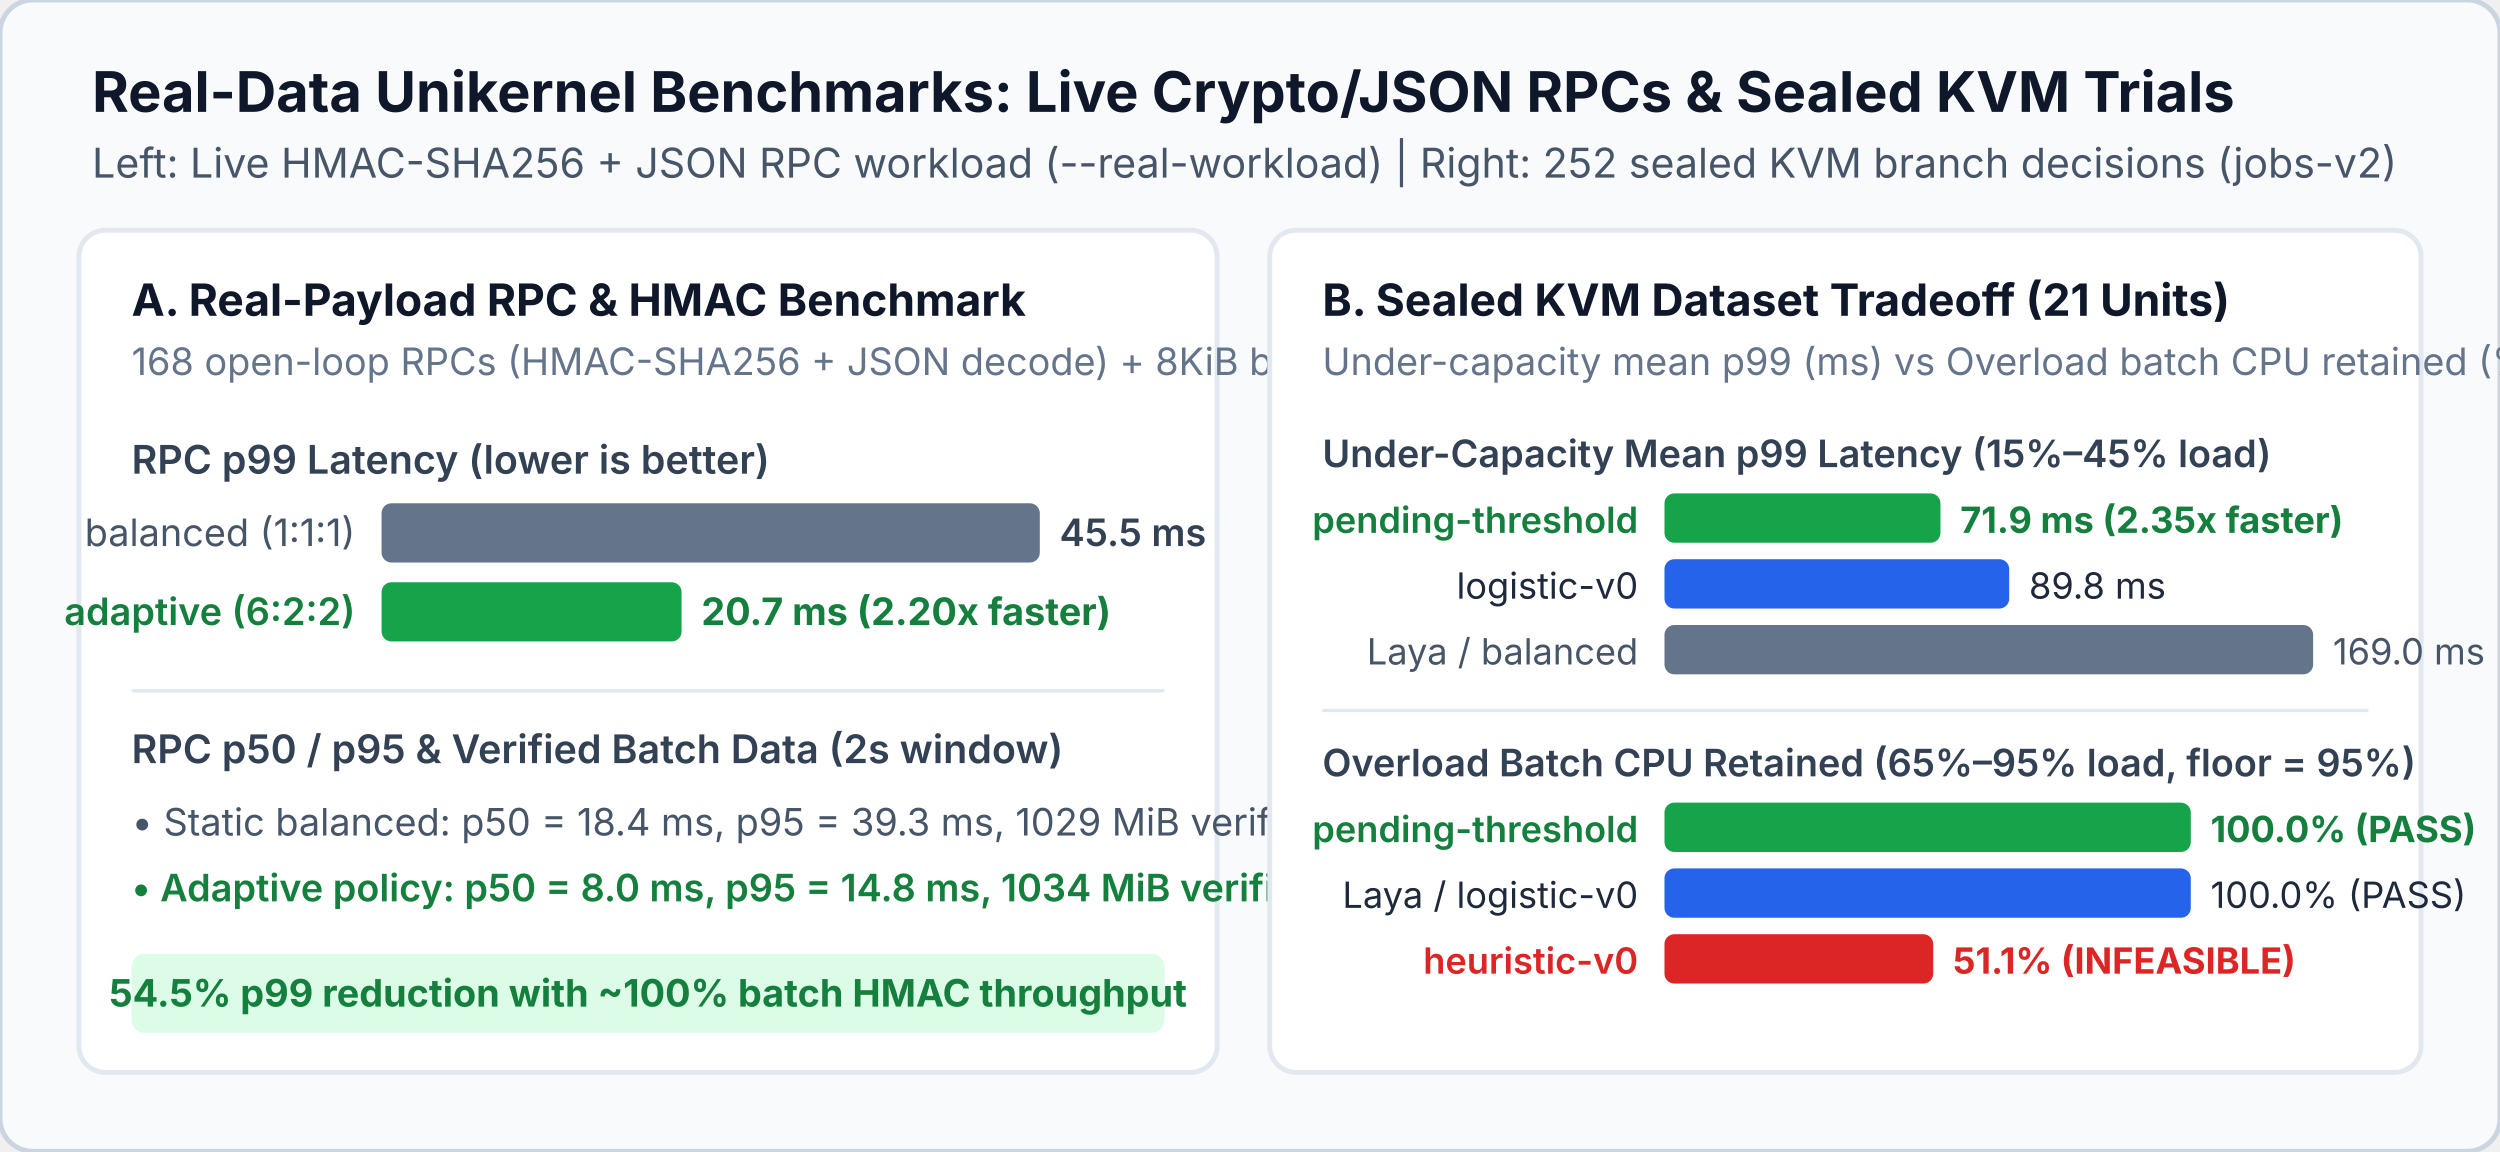
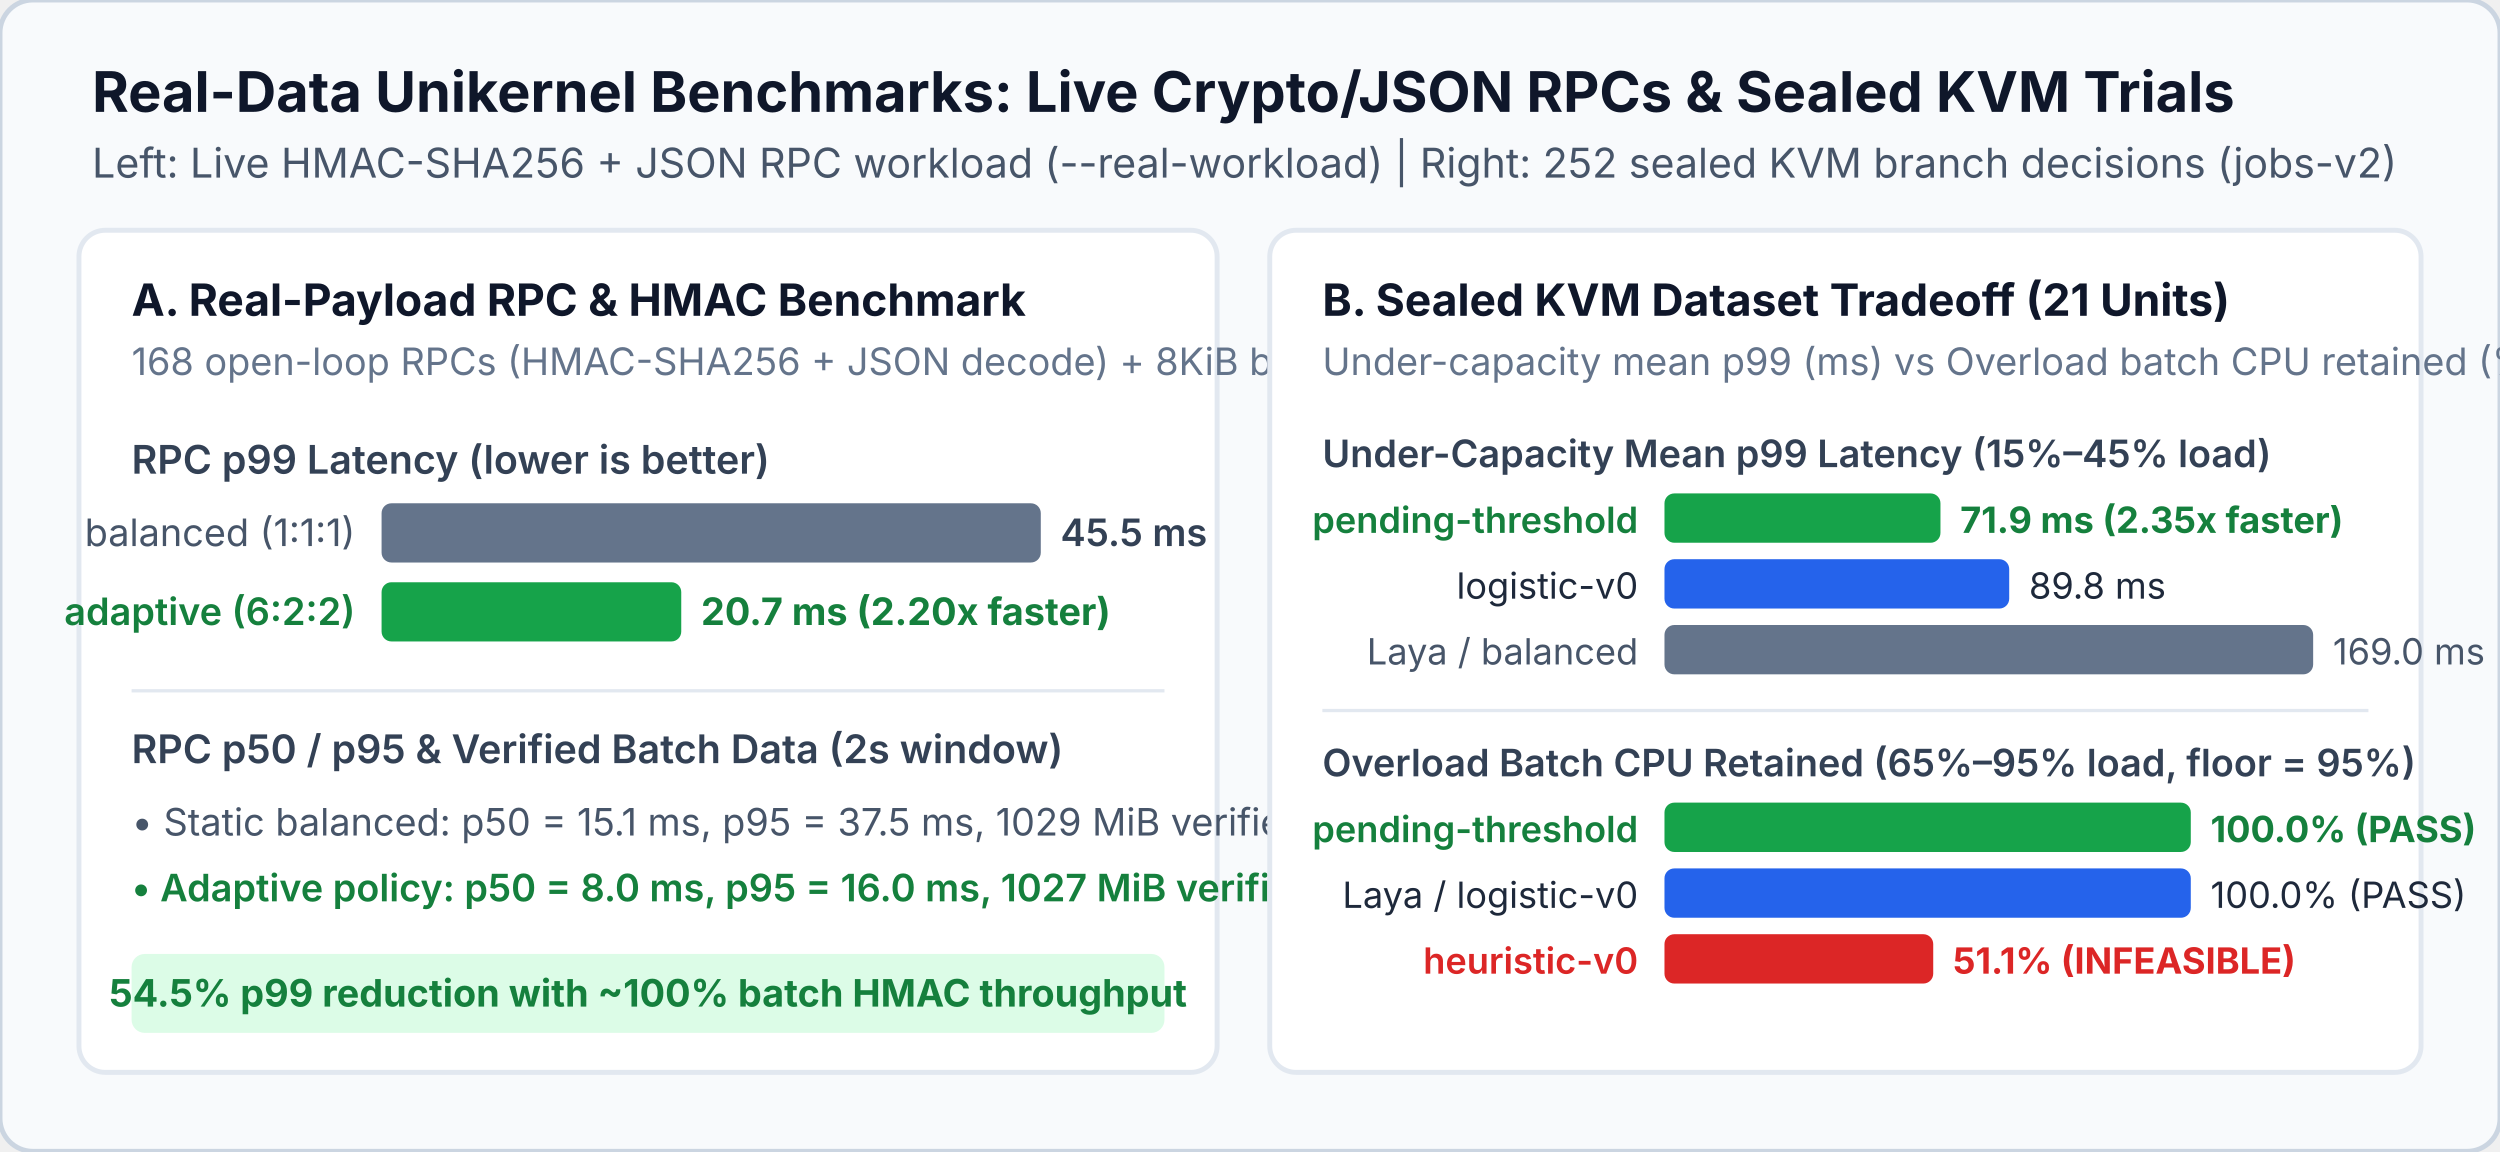
<svg xmlns="http://www.w3.org/2000/svg" width="760" height="350" viewBox="0 0 760 350" font-family="Inter, -apple-system, BlinkMacSystemFont, Segoe UI, sans-serif">
  <rect width="760" height="350" rx="10" fill="#f8fafc" stroke="#cbd5e1" stroke-width="1.5" />
  <text x="28" y="34" font-size="17" font-weight="700" fill="#0f172a">Real-Data Unikernel Benchmarks: Live Crypto/JSON RPCs &amp; Sealed KVM Trials</text>
  <text x="28" y="54" font-size="12.5" fill="#475569">Left: Live HMAC-SHA256 + JSON RPC workload (--real-workload) | Right: 252 sealed KVM branch decisions (jobs-v2)</text>
  <rect x="24" y="70" width="346" height="256" rx="8" fill="#ffffff" stroke="#e2e8f0" stroke-width="1.5" />
  <text x="40" y="96" font-size="13.5" font-weight="700" fill="#0f172a">A. Real-Payload RPC &amp; HMAC Benchmark</text>
  <text x="40" y="114" font-size="11.5" fill="#64748b">168 open-loop RPCs (HMAC-SHA256 + JSON decode) + 8KiB batch blocks</text>
  <text x="40" y="144" font-size="12" font-weight="600" fill="#334155">RPC p99 Latency (lower is better)</text>
  <text x="108" y="166" text-anchor="end" font-size="11.5" fill="#475569">balanced (1:1:1)</text>
-   <rect x="116" y="153" width="200.1" height="18" rx="3" fill="#64748b" />
-   <text x="322.1" y="166" font-size="11.5" font-weight="600" fill="#334155">45.5 ms</text>
+   <rect x="116" y="153" width="200.4" height="18" rx="3" fill="#64748b" />
+   <text x="322.4" y="166" font-size="11.5" font-weight="600" fill="#334155">45.5 ms</text>
  <text x="108" y="190" text-anchor="end" font-size="11.5" font-weight="600" fill="#15803d">adaptive (6:2:2)</text>
-   <rect x="116" y="177" width="91.2" height="18" rx="3" fill="#16a34a" />
-   <text x="213.2" y="190" font-size="11.5" font-weight="700" fill="#15803d">20.7 ms (2.20x faster)</text>
+   <rect x="116" y="177" width="91.1" height="18" rx="3" fill="#16a34a" />
+   <text x="213.1" y="190" font-size="11.5" font-weight="700" fill="#15803d">20.7 ms (2.20x faster)</text>
  <line x1="40" y1="210" x2="354" y2="210" stroke="#e2e8f0" stroke-width="1" />
  <text x="40" y="232" font-size="12" font-weight="600" fill="#334155">RPC p50 / p95 &amp; Verified Batch Data (2s window)</text>
-   <text x="40" y="254" font-size="11.5" fill="#475569">• Static balanced: p50 = 18.4 ms, p95 = 39.3 ms, 1029 MiB verified</text>
-   <text x="40" y="274" font-size="11.5" fill="#15803d" font-weight="600">• Adaptive policy: p50 = 8.0 ms, p95 = 14.8 ms, 1034 MiB verified</text>
+   <text x="40" y="254" font-size="11.5" fill="#475569">• Static balanced: p50 = 15.1 ms, p95 = 37.5 ms, 1029 MiB verified</text>
+   <text x="40" y="274" font-size="11.5" fill="#15803d" font-weight="600">• Adaptive policy: p50 = 8.0 ms, p95 = 16.0 ms, 1027 MiB verified</text>
  <rect x="40" y="290" width="314" height="24" rx="4" fill="#dcfce7" />
  <text x="197" y="306" text-anchor="middle" font-size="11.5" font-weight="700" fill="#15803d">54.5% p99 reduction with ~100% batch HMAC throughput</text>
  <rect x="386" y="70" width="350" height="256" rx="8" fill="#ffffff" stroke="#e2e8f0" stroke-width="1.5" />
  <text x="402" y="96" font-size="13.5" font-weight="700" fill="#0f172a">B. Sealed KVM Dataset Tradeoff (21 Units)</text>
  <text x="402" y="114" font-size="11.5" fill="#64748b">Under-capacity mean p99 (ms) vs Overload batch CPU retained (%)</text>
  <text x="402" y="142" font-size="11.5" font-weight="600" fill="#334155">Under-Capacity Mean p99 Latency (15%–45% load)</text>
  <text x="498" y="162" text-anchor="end" font-size="11" font-weight="600" fill="#15803d">pending-threshold</text>
  <rect x="506" y="150" width="83.9" height="15" rx="3" fill="#16a34a" />
  <text x="595.9" y="162" font-size="11" font-weight="700" fill="#15803d">71.9 ms (2.35x faster)</text>
  <text x="498" y="182" text-anchor="end" font-size="11" fill="#1e293b">logistic-v0</text>
  <rect x="506" y="170" width="104.8" height="15" rx="3" fill="#2563eb" />
  <text x="616.8" y="182" font-size="11" fill="#1e293b">89.8 ms</text>
  <text x="498" y="202" text-anchor="end" font-size="11" fill="#475569">Laya / balanced</text>
  <rect x="506" y="190" width="197.2" height="15" rx="3" fill="#64748b" />
  <text x="709.2" y="202" font-size="11" fill="#475569">169.0 ms</text>
  <line x1="402" y1="216" x2="720" y2="216" stroke="#e2e8f0" stroke-width="1" />
  <text x="402" y="236" font-size="11.5" font-weight="600" fill="#334155">Overload Batch CPU Retained (65%–95% load, floor = 95%)</text>
  <text x="498" y="256" text-anchor="end" font-size="11" font-weight="600" fill="#15803d">pending-threshold</text>
  <rect x="506" y="244" width="160" height="15" rx="3" fill="#16a34a" />
  <text x="672" y="256" font-size="11" font-weight="700" fill="#15803d">100.0% (PASS)</text>
  <text x="498" y="276" text-anchor="end" font-size="11" fill="#1e293b">Laya / logistic-v0</text>
  <rect x="506" y="264" width="160" height="15" rx="3" fill="#2563eb" />
  <text x="672" y="276" font-size="11" fill="#1e293b">100.0% (PASS)</text>
  <text x="498" y="296" text-anchor="end" font-size="11" font-weight="600" fill="#dc2626">heuristic-v0</text>
  <rect x="506" y="284" width="81.7" height="15" rx="3" fill="#dc2626" />
  <text x="593.7" y="296" font-size="11" font-weight="700" fill="#dc2626">51.1% (INFEASIBLE)</text>
</svg>
